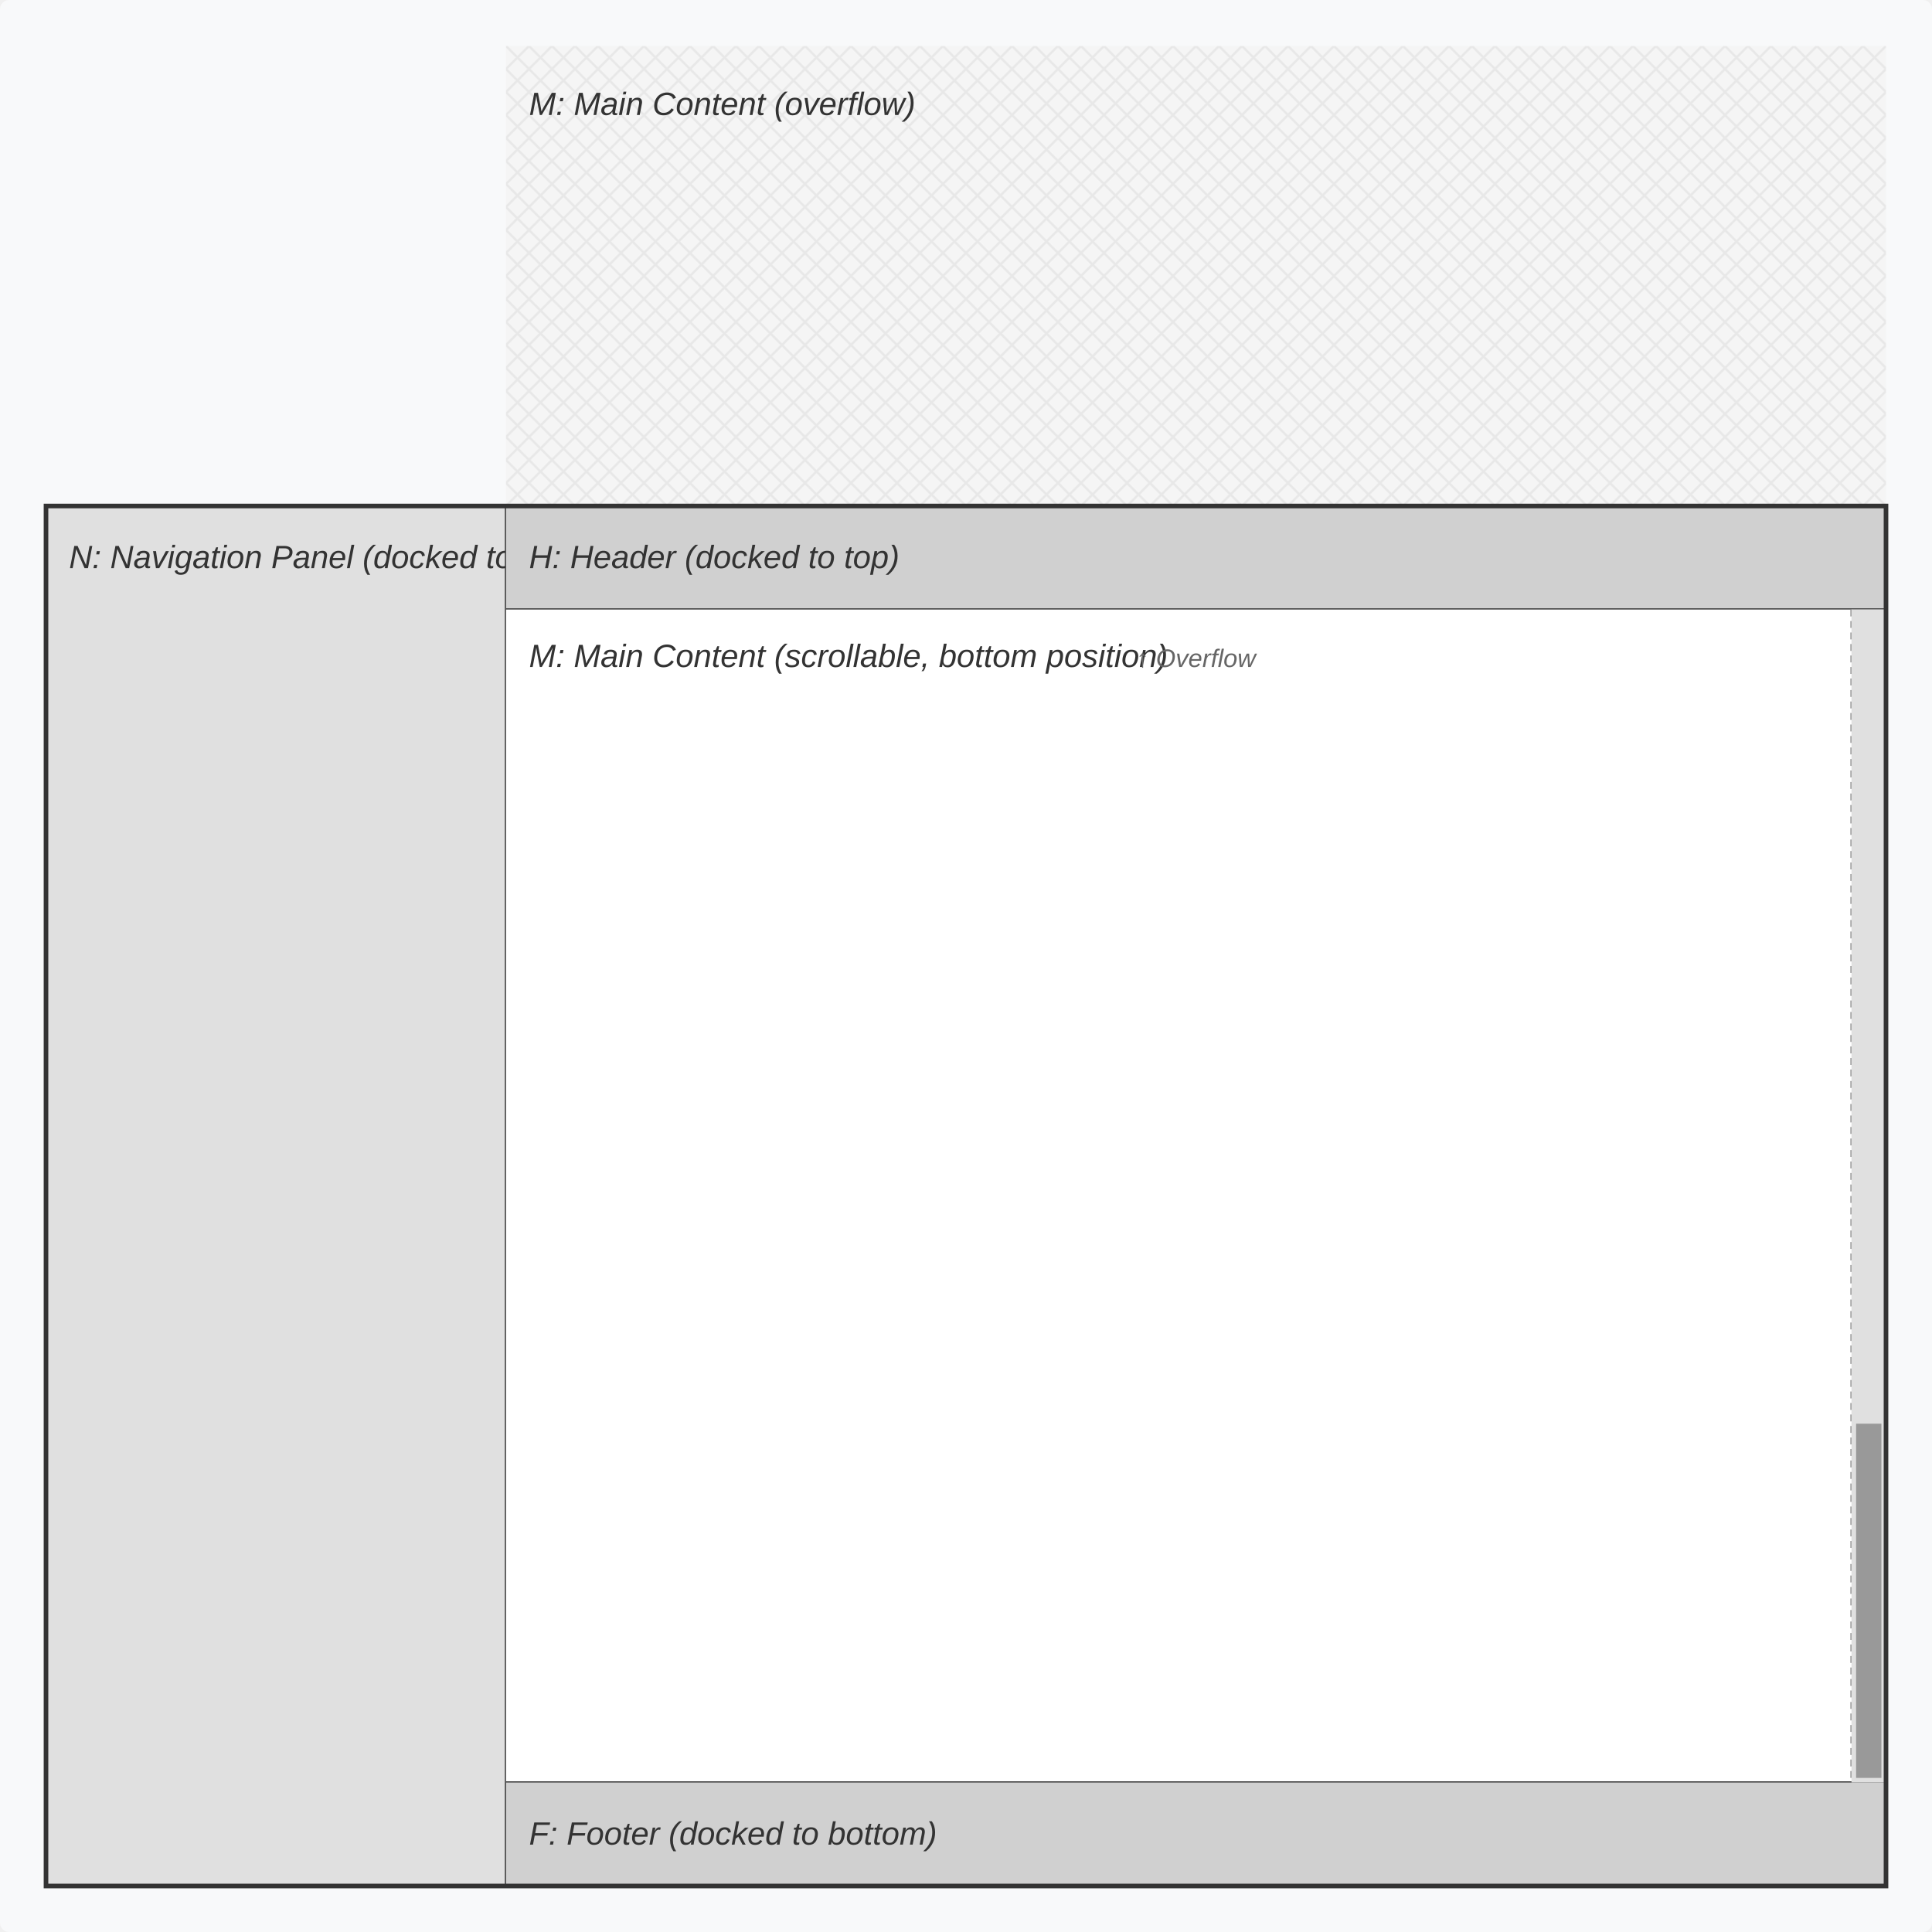
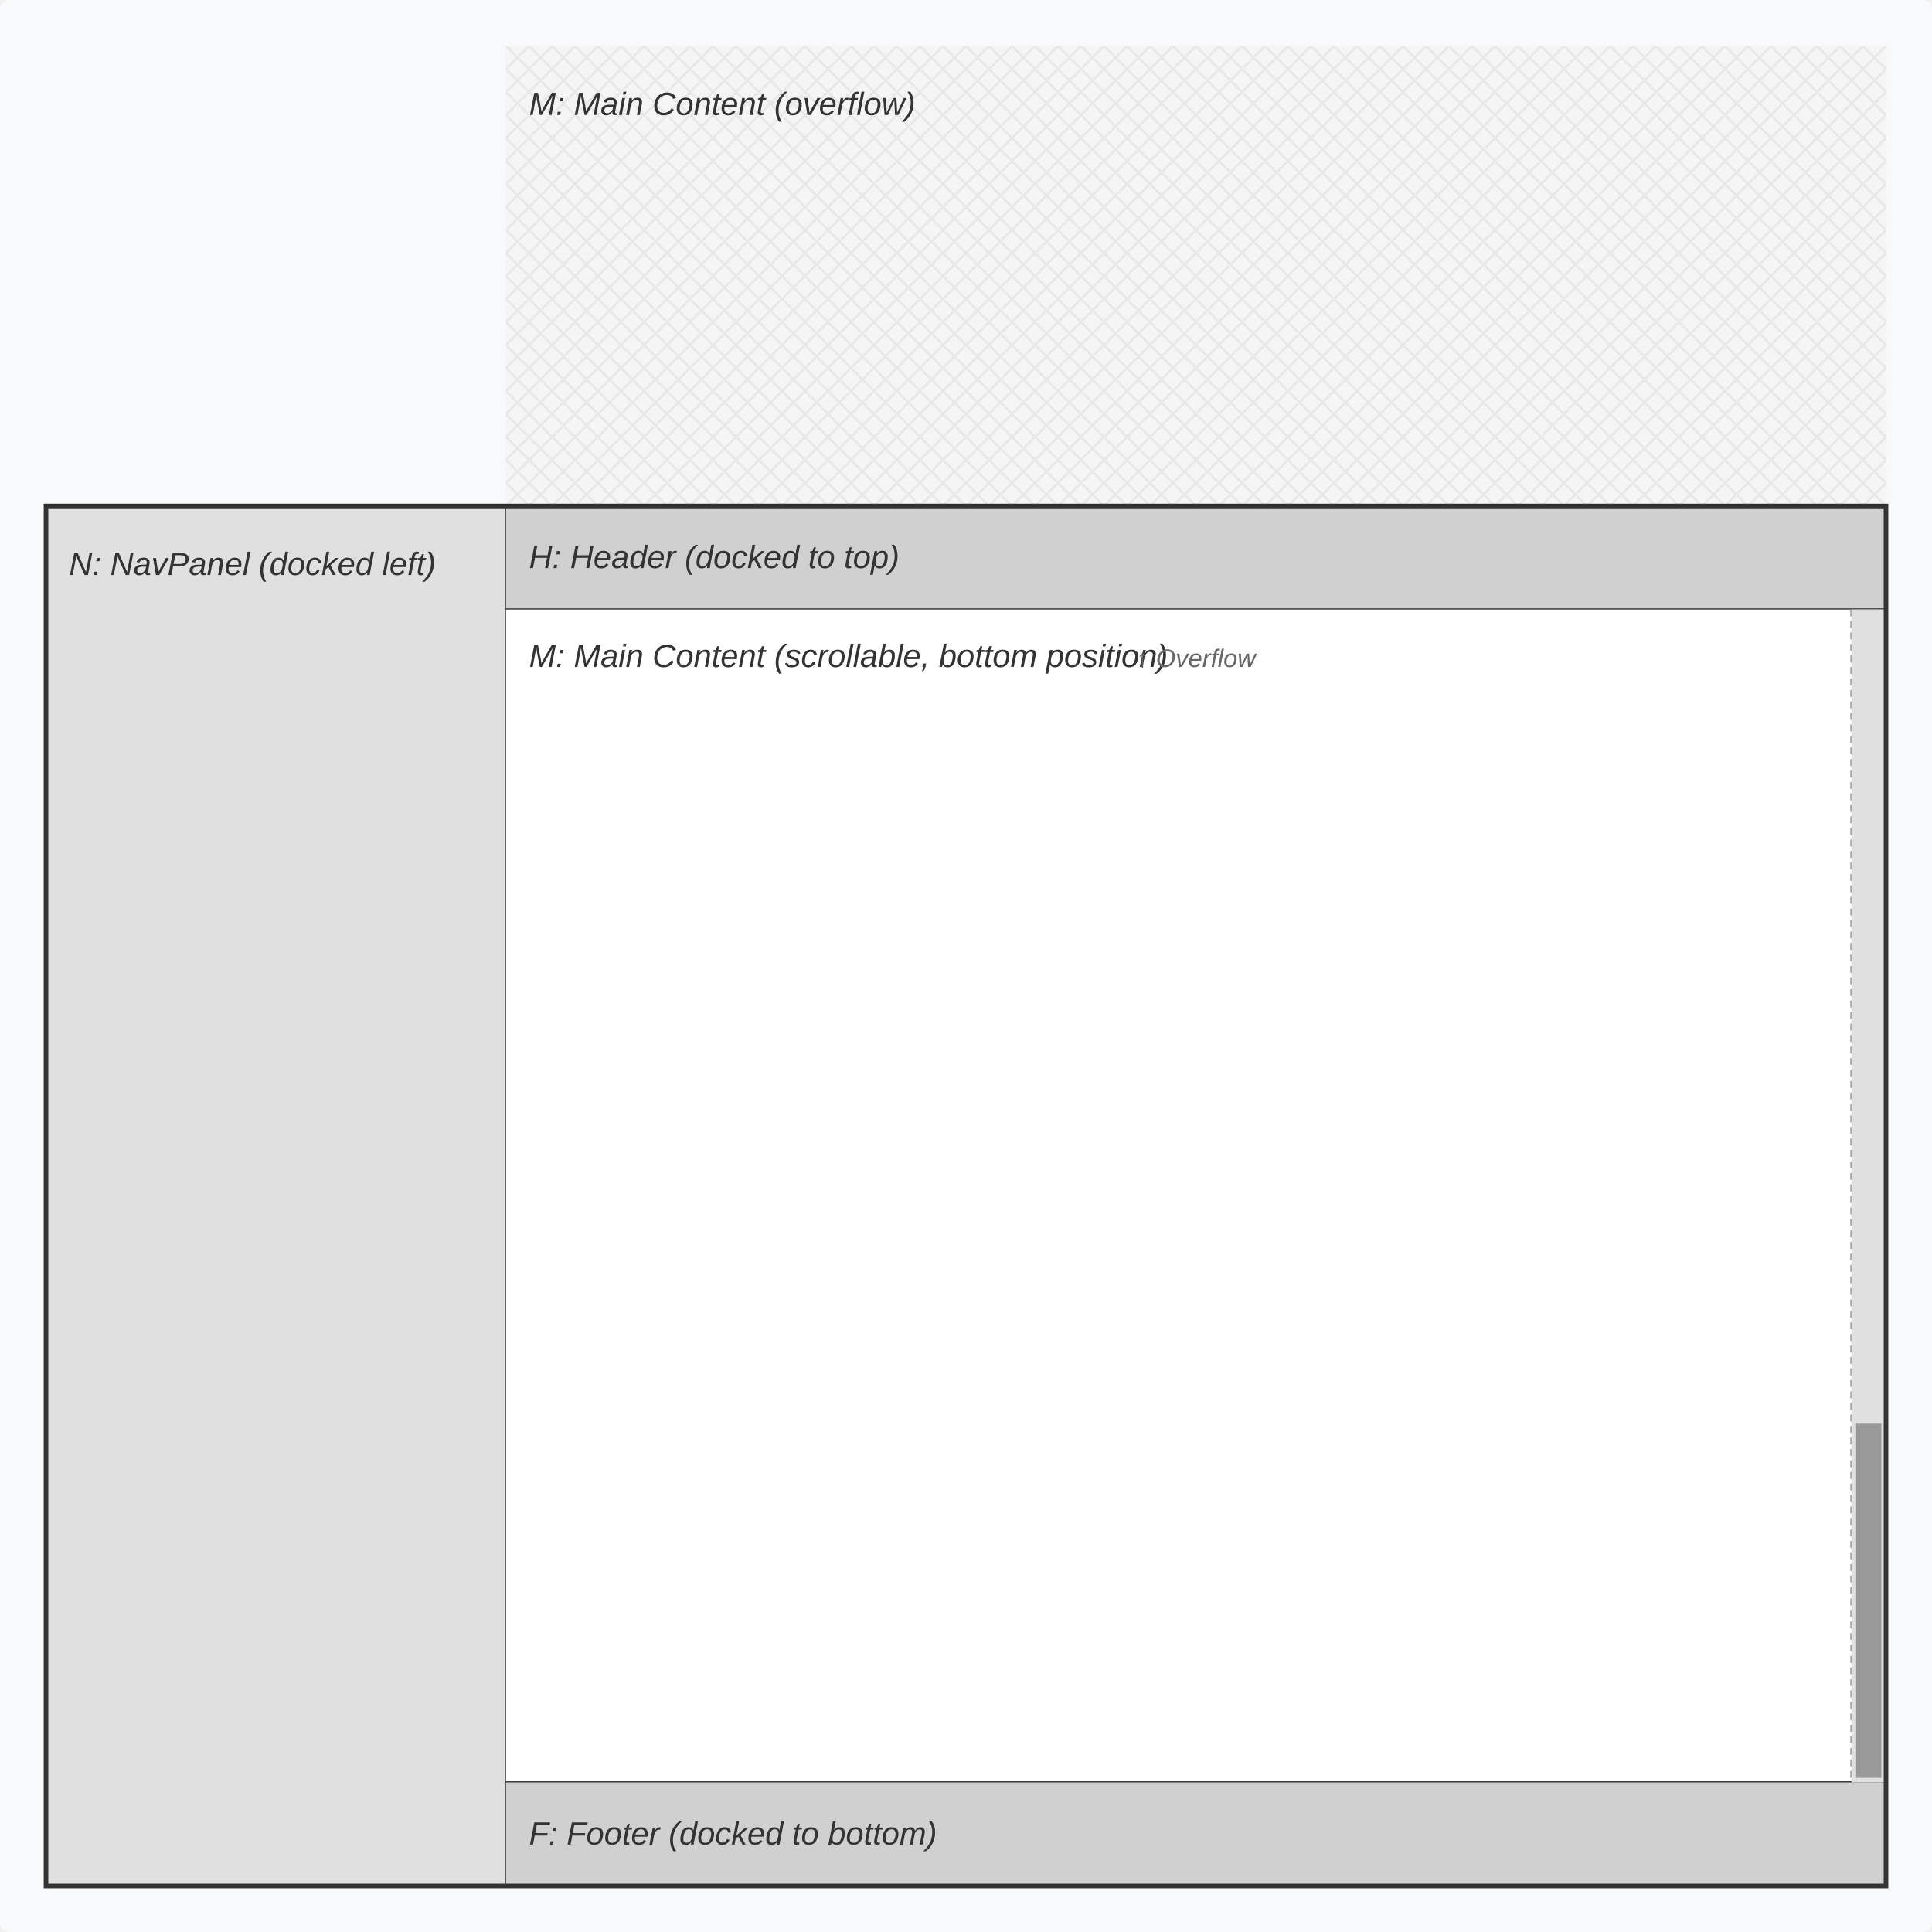
<svg xmlns="http://www.w3.org/2000/svg" viewBox="0 0 840 840" width="840" height="840">
  <defs>
    <style>
      /* Backgrounds */
      .container-bg { fill: #f8f9fa; }
      .gutter { fill: #e9ecef; }
      
      /* Blocks - FILL ONLY, NO STROKE */
      .header { fill: #d0d0d0; }
      .nav { fill: #e0e0e0; }
      .content { fill: #ffffff; }
      .footer { fill: #d0d0d0; }
      .overflow-bg { fill: url(#overflowPattern); }
      
      /* Borders */
      .main-screen-border { stroke: #333; stroke-width: 2; fill: none; }
      .block-border { stroke: #333; stroke-width: 1; fill: none; }
      .gutter-edge { stroke: #666; stroke-width: 1; stroke-dasharray: 4,2; fill: none; }
      
      /* Scrollbar */
      .scrollbar { fill: #999; }
      .scrollbar-border { stroke: #999; stroke-width: 1; stroke-dasharray: 3,2; fill: none; }
      
      /* Text */
      .text { font-family: Arial, sans-serif; font-size: 14px; fill: #333; text-anchor: start; font-style: italic; }
      .text-overflow { font-family: Arial, sans-serif; font-size: 11px; fill: #666; text-anchor: middle; font-style: italic; }
      .text-center { font-family: Arial, sans-serif; font-size: 14px; fill: #666; text-anchor: middle; font-style: italic; }
    </style>
    <pattern id="overflowPattern" patternUnits="userSpaceOnUse" width="10" height="10">
      <rect width="10" height="10" fill="#f5f5f5" />
      <path d="M 0,0 L 10,10 M 10,0 L 0,10" stroke="#e8e8e8" stroke-width="1" fill="none" />
    </pattern>
  </defs>
  <rect class="container-bg" x="0" y="0" width="840" height="840" rx="4" />
  <rect class="content overflow-bg" x="220" y="20" width="600" height="200" />
  <text class="text" x="230" y="50">M: Main Content (overflow)</text>
  <rect class="nav" x="20" y="220" width="200" height="600" />
  <line class="block-border" x1="220" y1="220" x2="220" y2="820" />
-   <text class="text" x="30" y="247">N: Navigation Panel (docked to left)</text>
+   <text class="text" x="30" y="250">N: NavPanel (docked left)</text>
  <rect class="header" x="220" y="220" width="600" height="45" />
  <line class="block-border" x1="220" y1="265" x2="820" y2="265" />
  <text class="text" x="230" y="247">H: Header (docked to top)</text>
  <rect class="content" x="220" y="265" width="600" height="510" />
  <text class="text" x="230" y="290">M: Main Content (scrollable, bottom position)</text>
  <text class="text-overflow" x="520" y="290">↑ Overflow</text>
  <line class="block-border" x1="220" y1="775" x2="820" y2="775" />
  <rect class="footer" x="220" y="775" width="600" height="45" />
  <text class="text" x="230" y="802">F: Footer (docked to bottom)</text>
  <line class="scrollbar-border" x1="805" y1="265" x2="805" y2="775" />
  <rect fill="#e0e0e0" x="805" y="265" width="15" height="510" />
  <rect class="scrollbar" x="807" y="619" width="11" height="154" />
  <rect class="main-screen-border" x="20" y="220" width="800" height="600" />
</svg>
